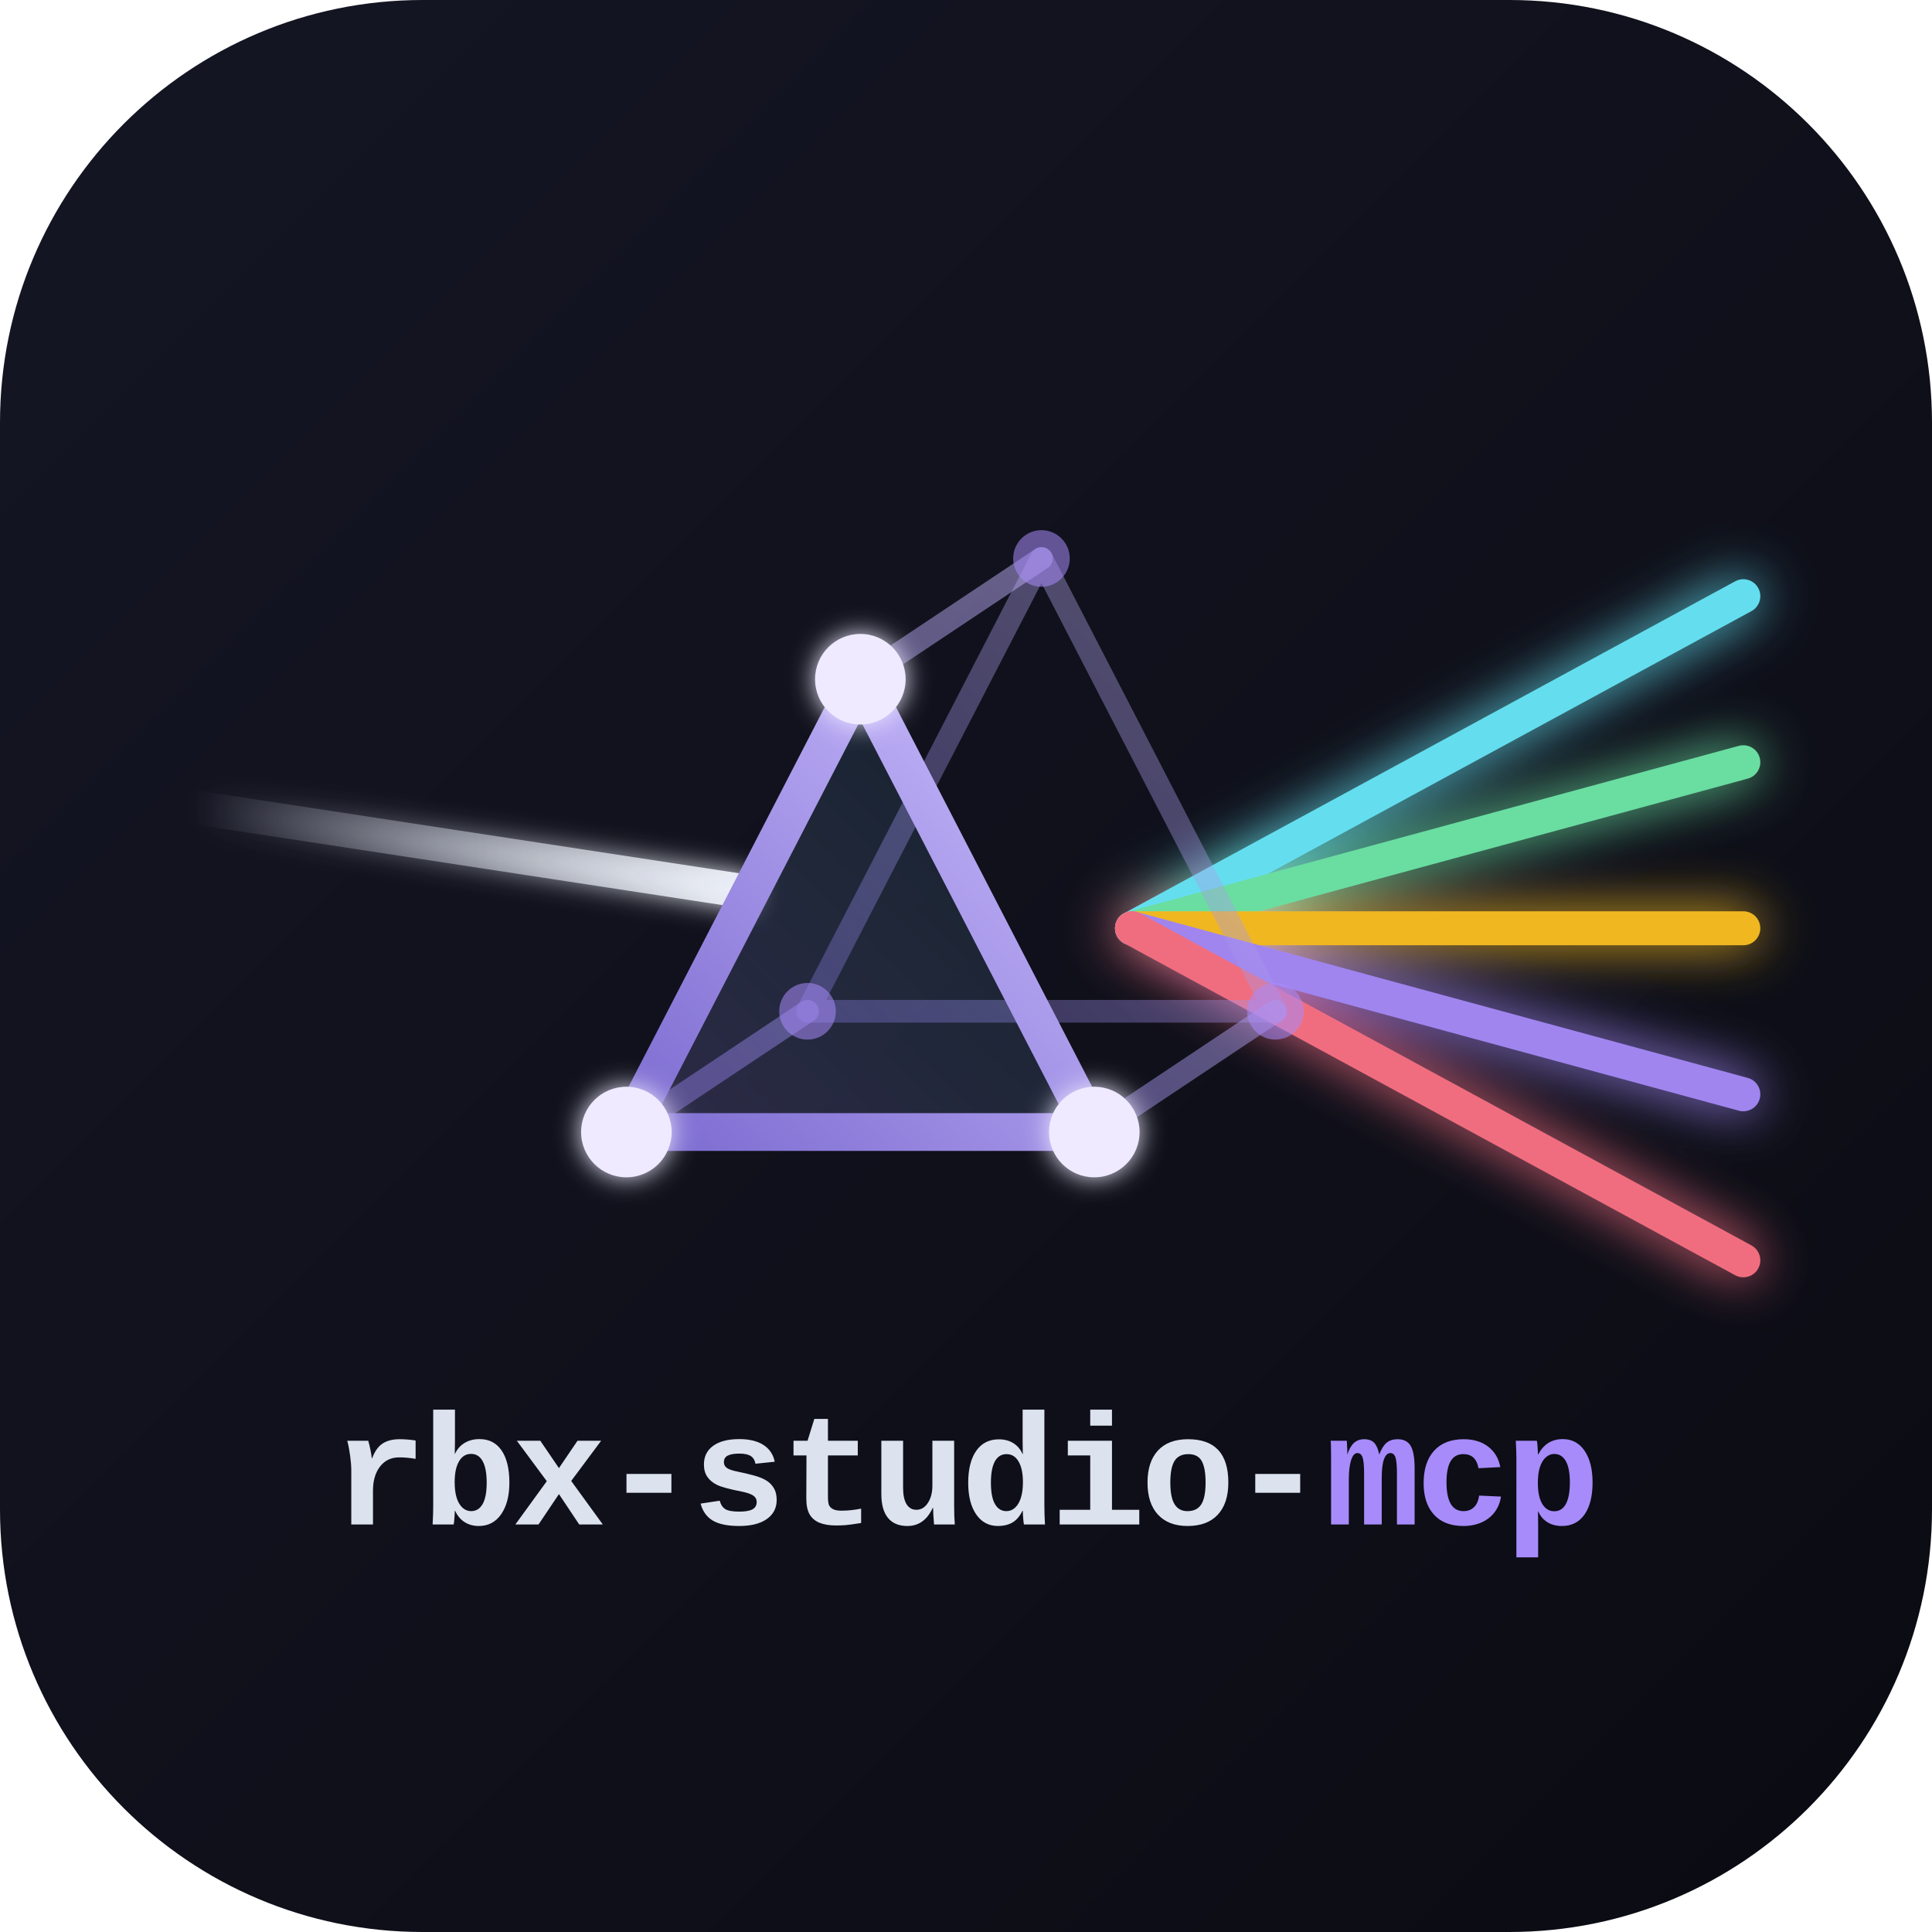
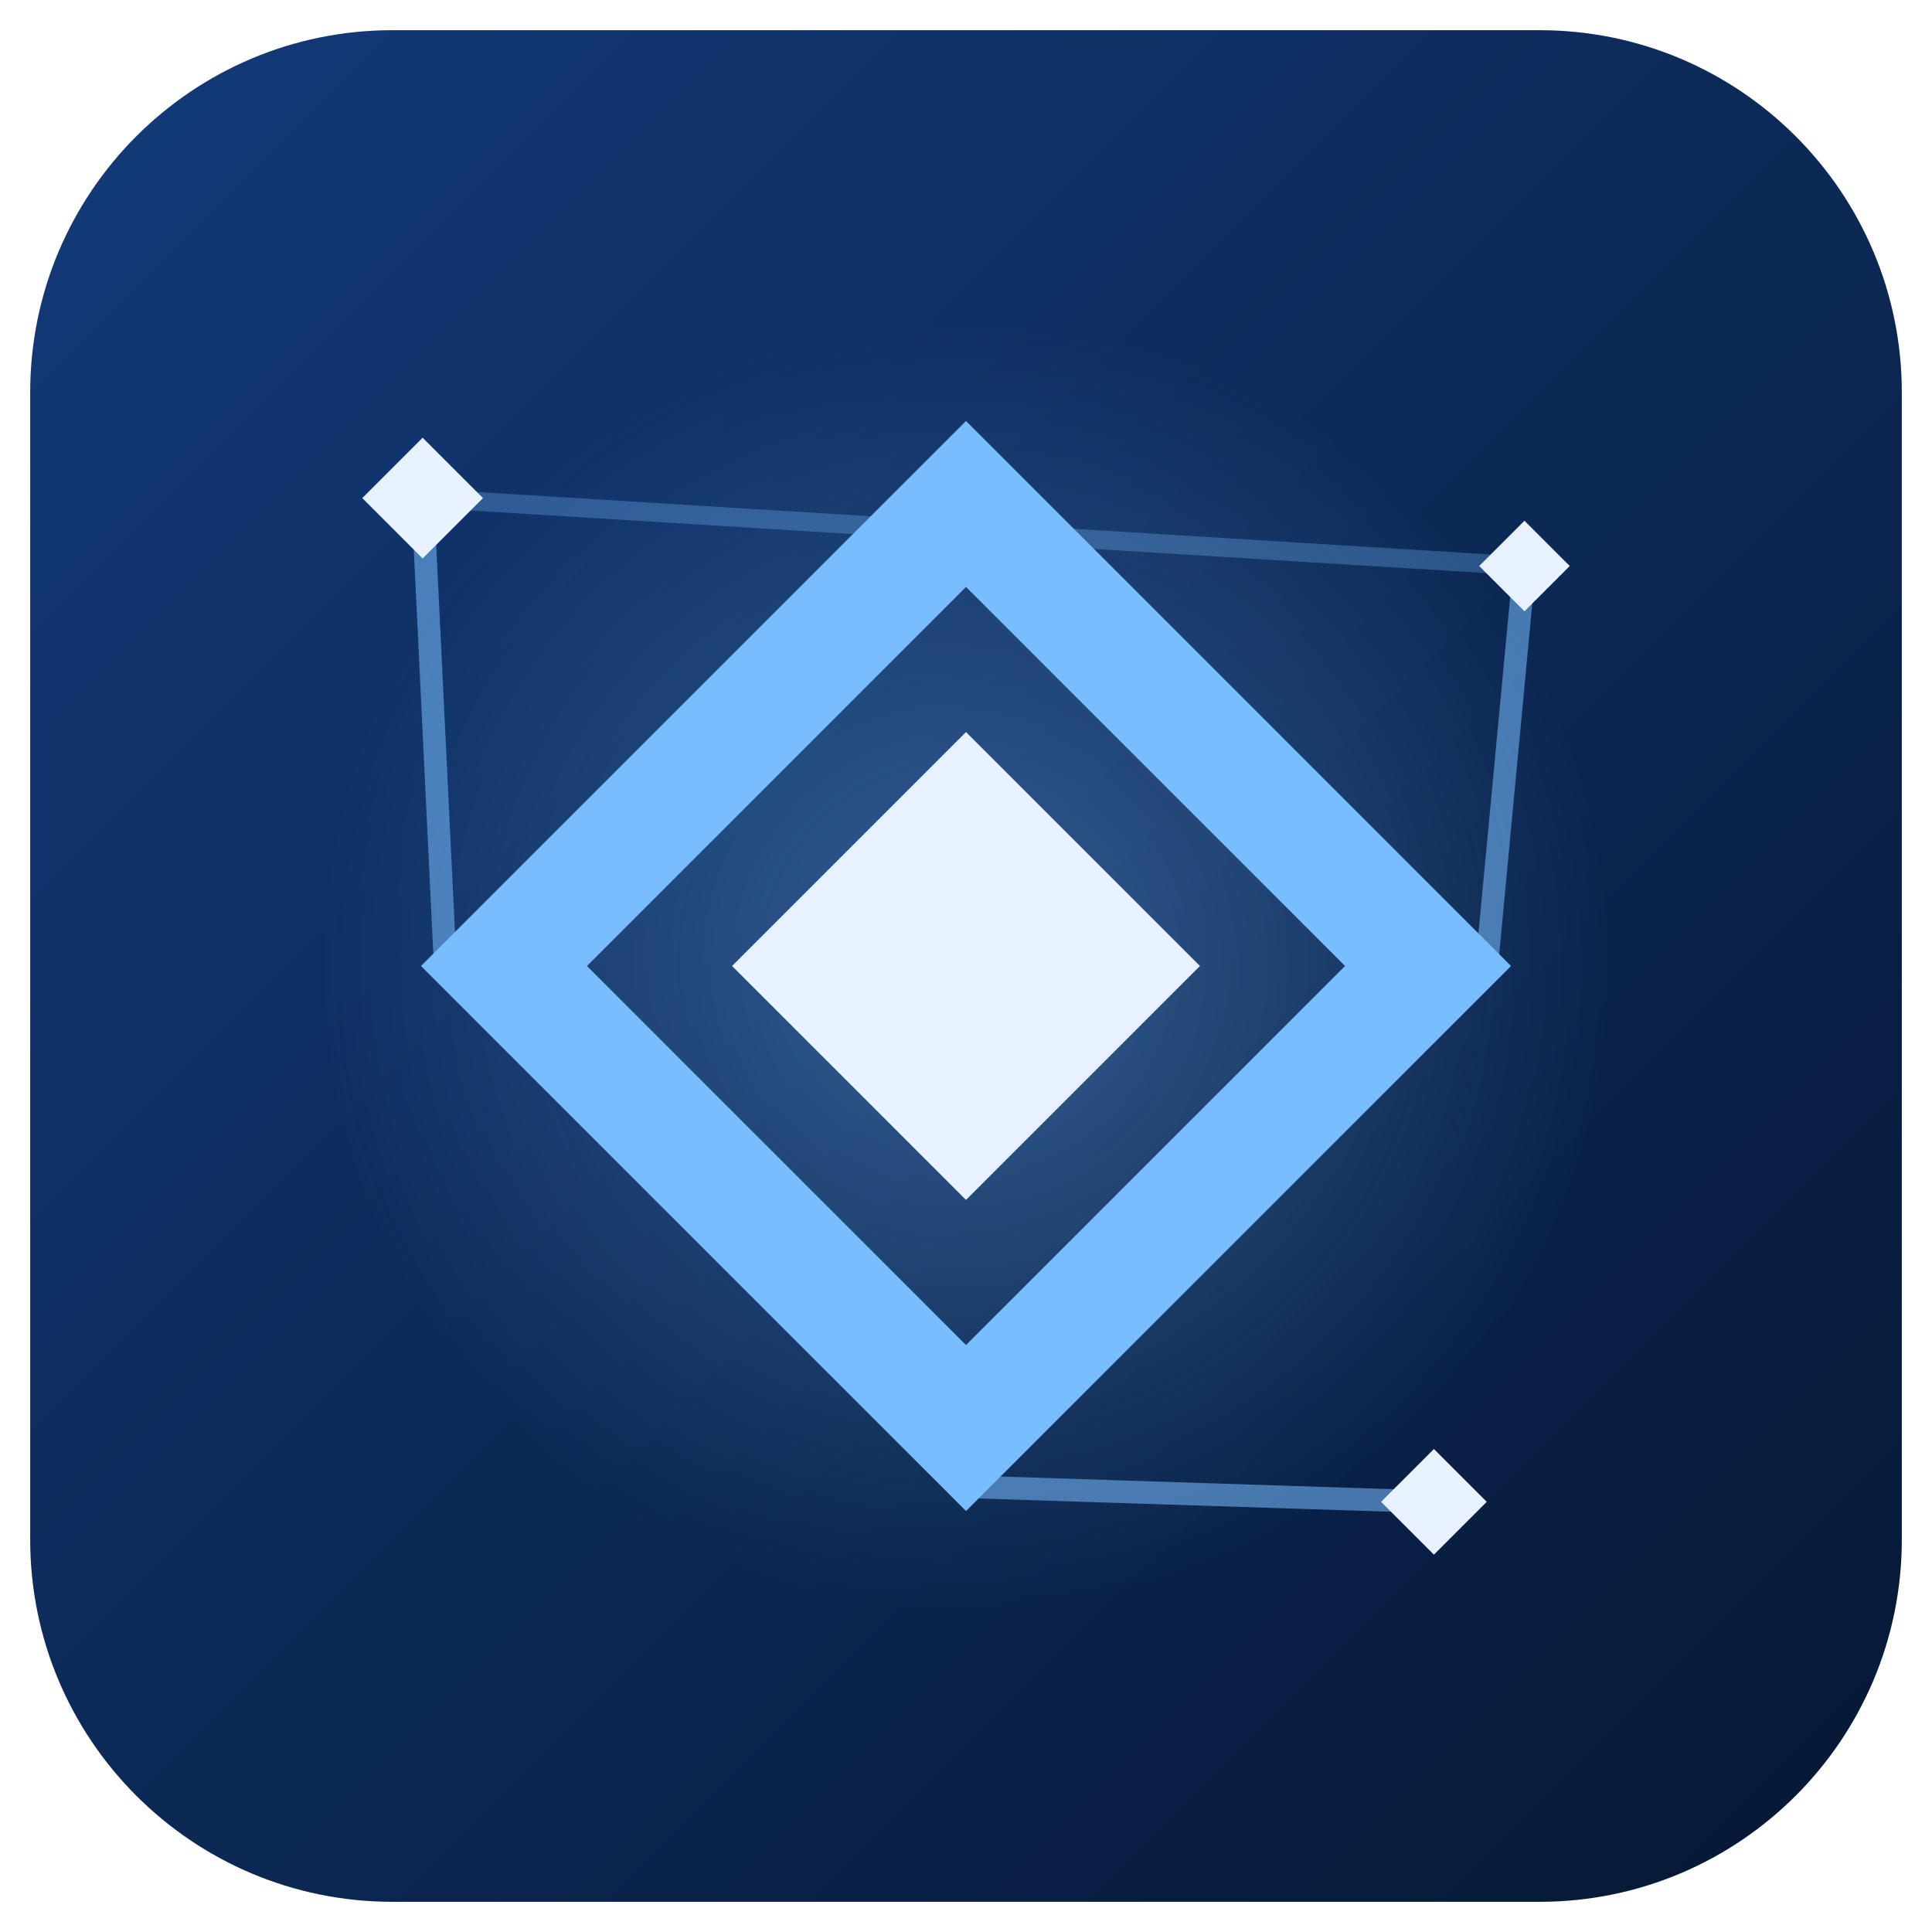
- <svg xmlns="http://www.w3.org/2000/svg" viewBox="0 0 512 512" width="512" height="512" role="img" aria-label="rbx-studio-mcp">
+ <svg xmlns="http://www.w3.org/2000/svg" viewBox="0 0 512 512" width="512" height="512" role="img" aria-label="rbx-studio">
  <defs>
-     <linearGradient id="panel" x1="0" y1="0" x2="1" y2="1">
-       <stop offset="0" stop-color="#151624" />
-       <stop offset="1" stop-color="#0A0B12" />
+     <linearGradient id="tile" x1="0" y1="0" x2="1" y2="1">
+       <stop offset="0" stop-color="#123b7a" />
+       <stop offset="1" stop-color="#061733" />
    </linearGradient>
-     <linearGradient id="edge" x1="0" y1="1" x2="1" y2="0">
-       <stop offset="0" stop-color="#7C6BD0" />
-       <stop offset="1" stop-color="#CDBFFF" />
-     </linearGradient>
-     <linearGradient id="face" x1="0" y1="1" x2="1" y2="0">
-       <stop offset="0" stop-color="#A78BFA" stop-opacity="0.20" />
-       <stop offset="1" stop-color="#67E8F9" stop-opacity="0.06" />
-     </linearGradient>
-     <linearGradient id="beam" x1="0" y1="0" x2="1" y2="0">
-       <stop offset="0" stop-color="#CED4E2" stop-opacity="0" />
-       <stop offset="1" stop-color="#EEF2FA" stop-opacity="0.95" />
-     </linearGradient>
-     <filter id="bloom" x="-60%" y="-60%" width="220%" height="220%">
-       <feGaussianBlur stdDeviation="7" result="blur" />
-       <feMerge>
-         <feMergeNode in="blur" />
-         <feMergeNode in="SourceGraphic" />
-       </feMerge>
-     </filter>
-     <filter id="softbloom" x="-60%" y="-60%" width="220%" height="220%">
-       <feGaussianBlur stdDeviation="3.4" result="blur" />
-       <feMerge>
-         <feMergeNode in="blur" />
-         <feMergeNode in="SourceGraphic" />
-       </feMerge>
-     </filter>
+     <radialGradient id="glow" cx="0.5" cy="0.5" r="0.5">
+       <stop offset="0" stop-color="#78beff" stop-opacity="0.35" />
+       <stop offset="1" stop-color="#78beff" stop-opacity="0" />
+     </radialGradient>
  </defs>
-   <rect width="512" height="512" rx="112" fill="url(#panel)" />
-   <path d="M52 214 L196 236" stroke="url(#beam)" stroke-width="9" stroke-linecap="round" filter="url(#softbloom)" />
-   <g filter="url(#bloom)" stroke-width="9" stroke-linecap="round" opacity="0.95">
-     <path d="M300 246 L462 158" stroke="#67E8F9" />
-     <path d="M300 246 L462 202" stroke="#6EE7A8" />
-     <path d="M300 246 L462 246" stroke="#FBBF24" />
-     <path d="M300 246 L462 290" stroke="#A78BFA" />
-     <path d="M300 246 L462 334" stroke="#FB7185" />
-   </g>
-   <g fill="none" stroke-linecap="round" stroke-linejoin="round">
-     <path d="M214 268 L338 268 L276 148 Z" stroke="url(#edge)" stroke-width="6" opacity="0.38" />
-     <path d="M166 300 L214 268 M290 300 L338 268 M228 180 L276 148" stroke="url(#edge)" stroke-width="6" opacity="0.5" />
-     <path d="M166 300 L290 300 L228 180 Z" fill="url(#face)" stroke="url(#edge)" stroke-width="10" />
-   </g>
-   <g fill="#EFEAFF" filter="url(#softbloom)">
-     <circle cx="166" cy="300" r="12" />
-     <circle cx="290" cy="300" r="12" />
-     <circle cx="228" cy="180" r="12" />
-   </g>
-   <g fill="#A78BFA" opacity="0.55">
-     <circle cx="214" cy="268" r="7.5" />
-     <circle cx="338" cy="268" r="7.5" />
-     <circle cx="276" cy="148" r="7.5" />
-   </g>
-   <text x="256" y="404" text-anchor="middle" font-family="ui-monospace, SFMono-Regular, 'SF Mono', Menlo, Consolas, 'Liberation Mono', monospace" font-size="42" font-weight="600" letter-spacing="-1.4" fill="#DCE2EE">rbx-studio-<tspan fill="#A78BFA">mcp</tspan>
-   </text>
+   <rect x="8" y="8" width="496" height="496" rx="96" fill="url(#tile)" />
+   <line x1="112" y1="132" x2="118" y2="256" stroke="#78beff" stroke-opacity="0.55" stroke-width="6" />
+   <line x1="404" y1="150" x2="394" y2="256" stroke="#78beff" stroke-opacity="0.55" stroke-width="6" />
+   <line x1="380" y1="398" x2="256" y2="394" stroke="#78beff" stroke-opacity="0.55" stroke-width="6" />
+   <line x1="112" y1="132" x2="404" y2="150" stroke="#78beff" stroke-opacity="0.3" stroke-width="5" />
+   <circle cx="256" cy="256" r="170" fill="url(#glow)" />
+   <polygon points="256,133.556 378.444,256 256,378.444 133.556,256" fill="none" stroke="#78beff" stroke-width="31.1" stroke-linejoin="miter" />
+   <polygon points="256,194 318,256 256,318 194,256" fill="#e8f1ff" />
+   <polygon points="112,116 128,132 112,148 96,132" fill="#e8f1ff" />
+   <polygon points="404,138 416,150 404,162 392,150" fill="#e8f1ff" />
+   <polygon points="380,384 394,398 380,412 366,398" fill="#e8f1ff" />
</svg>
